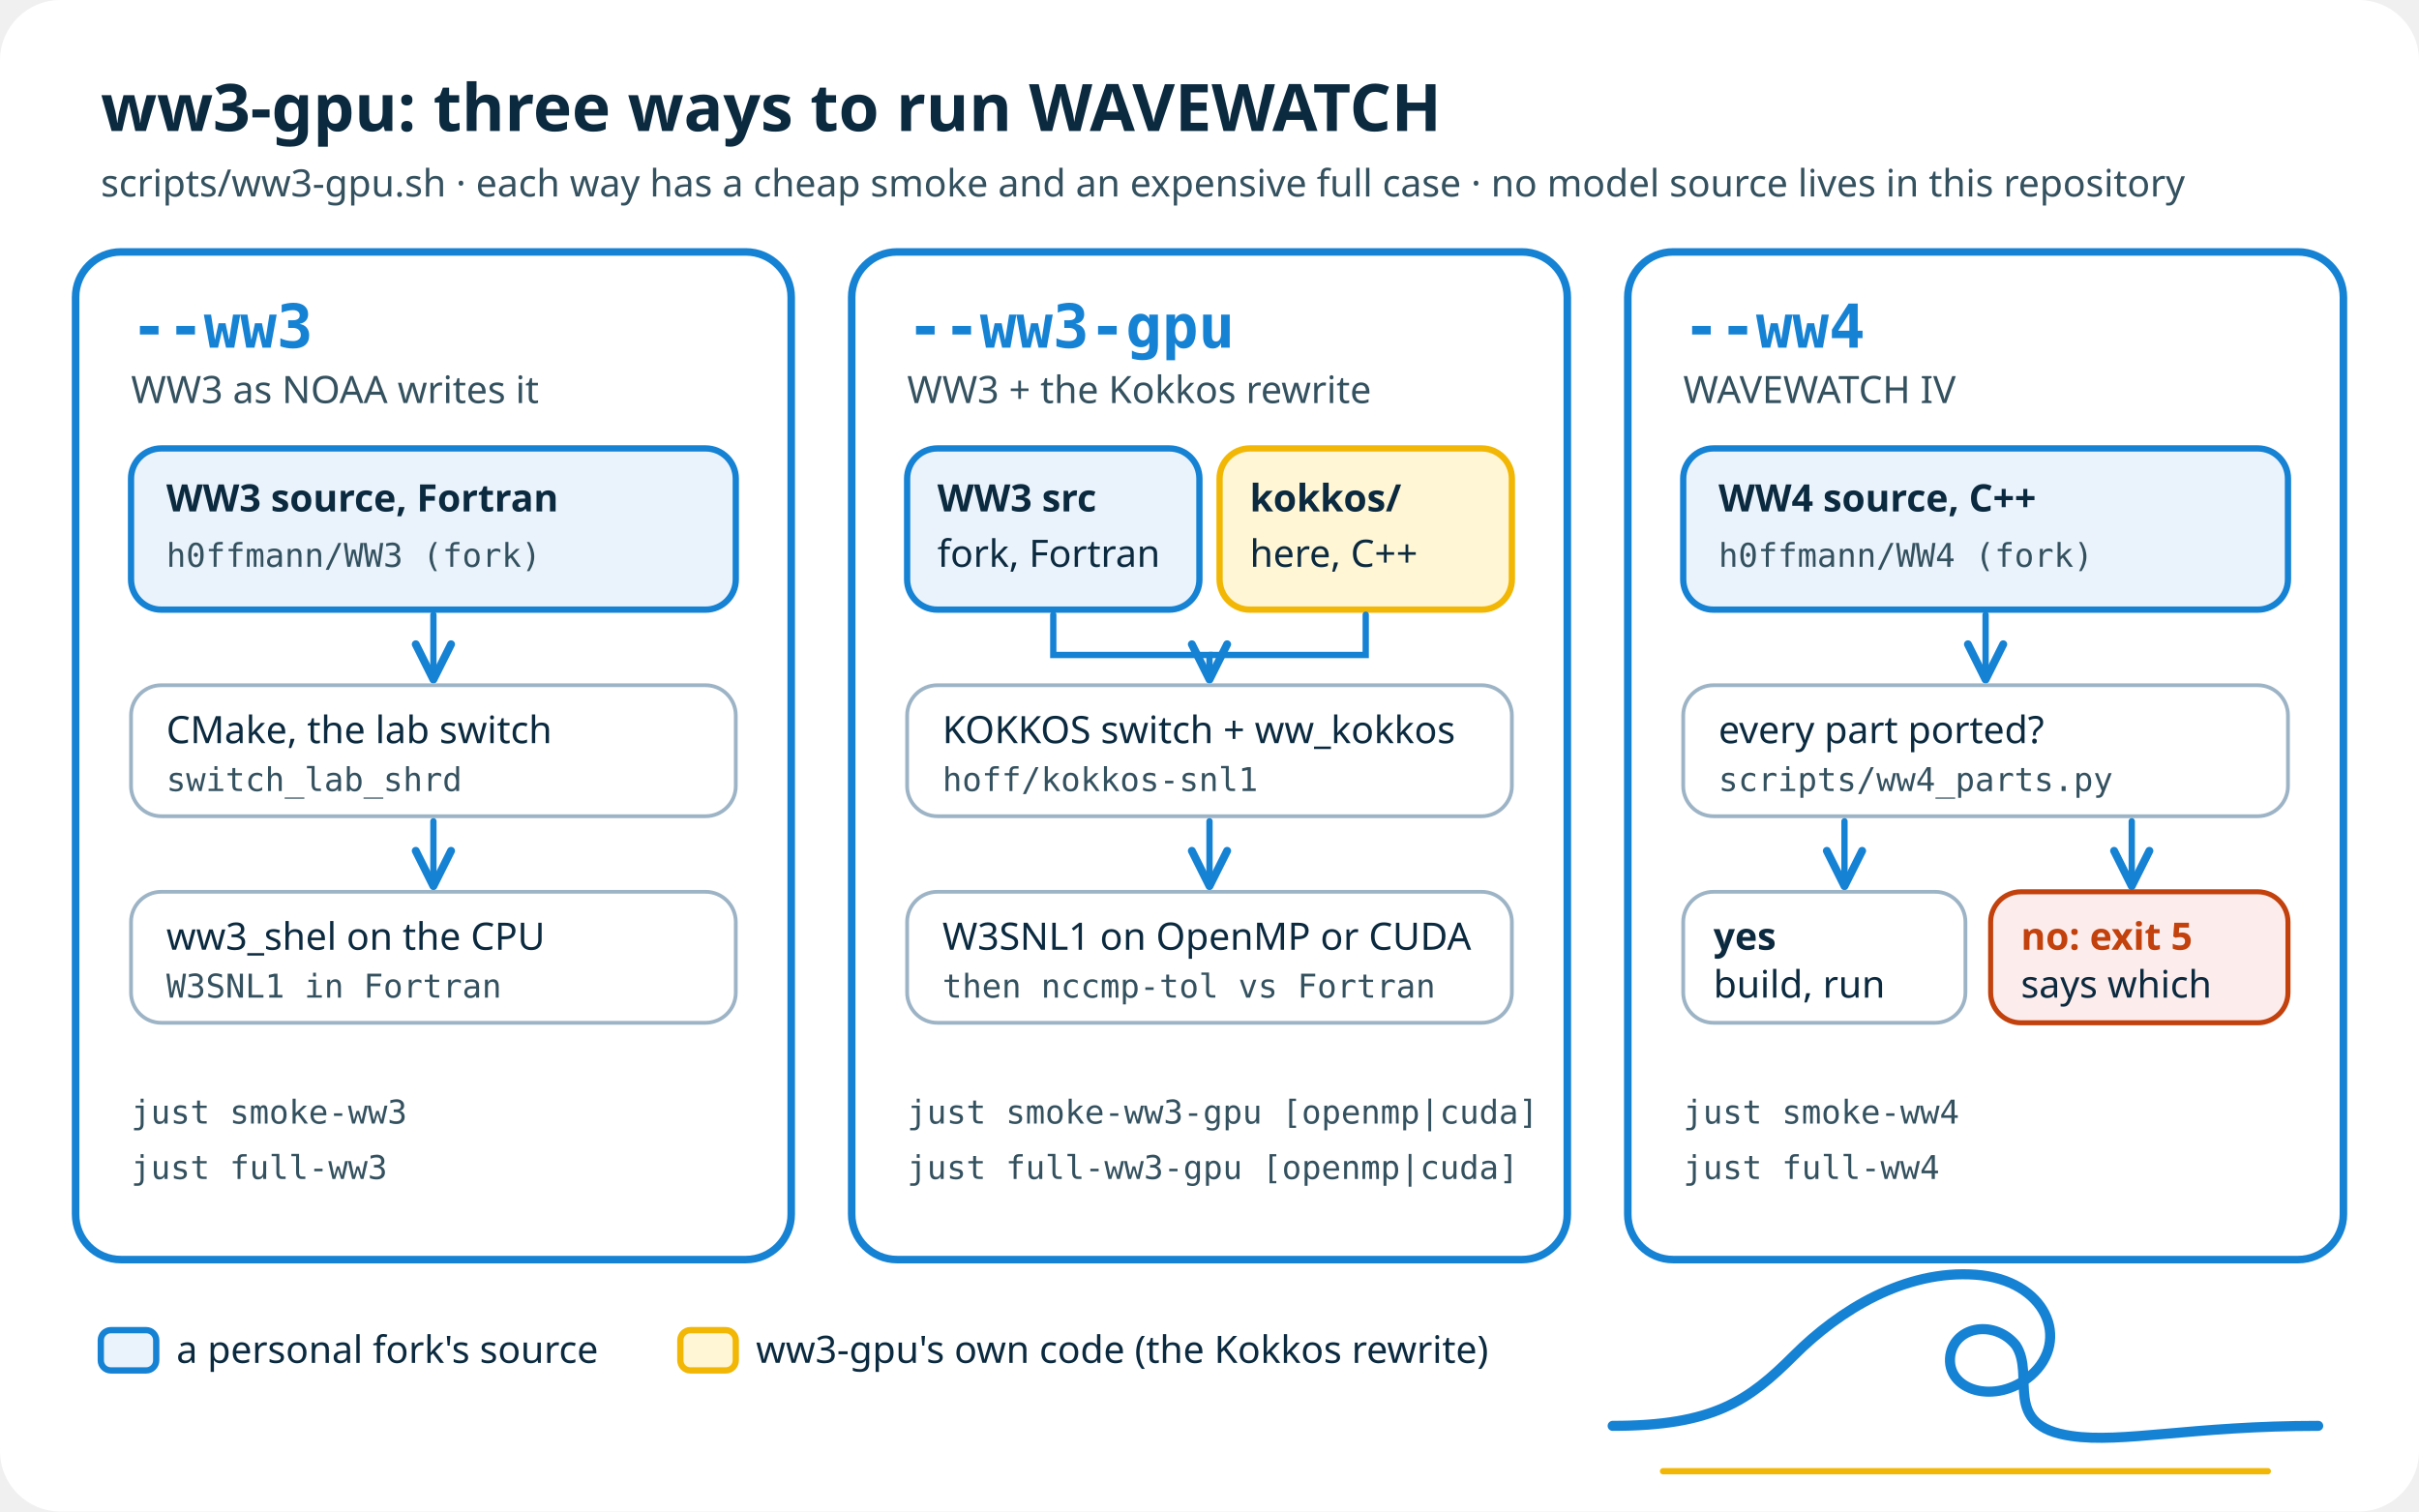
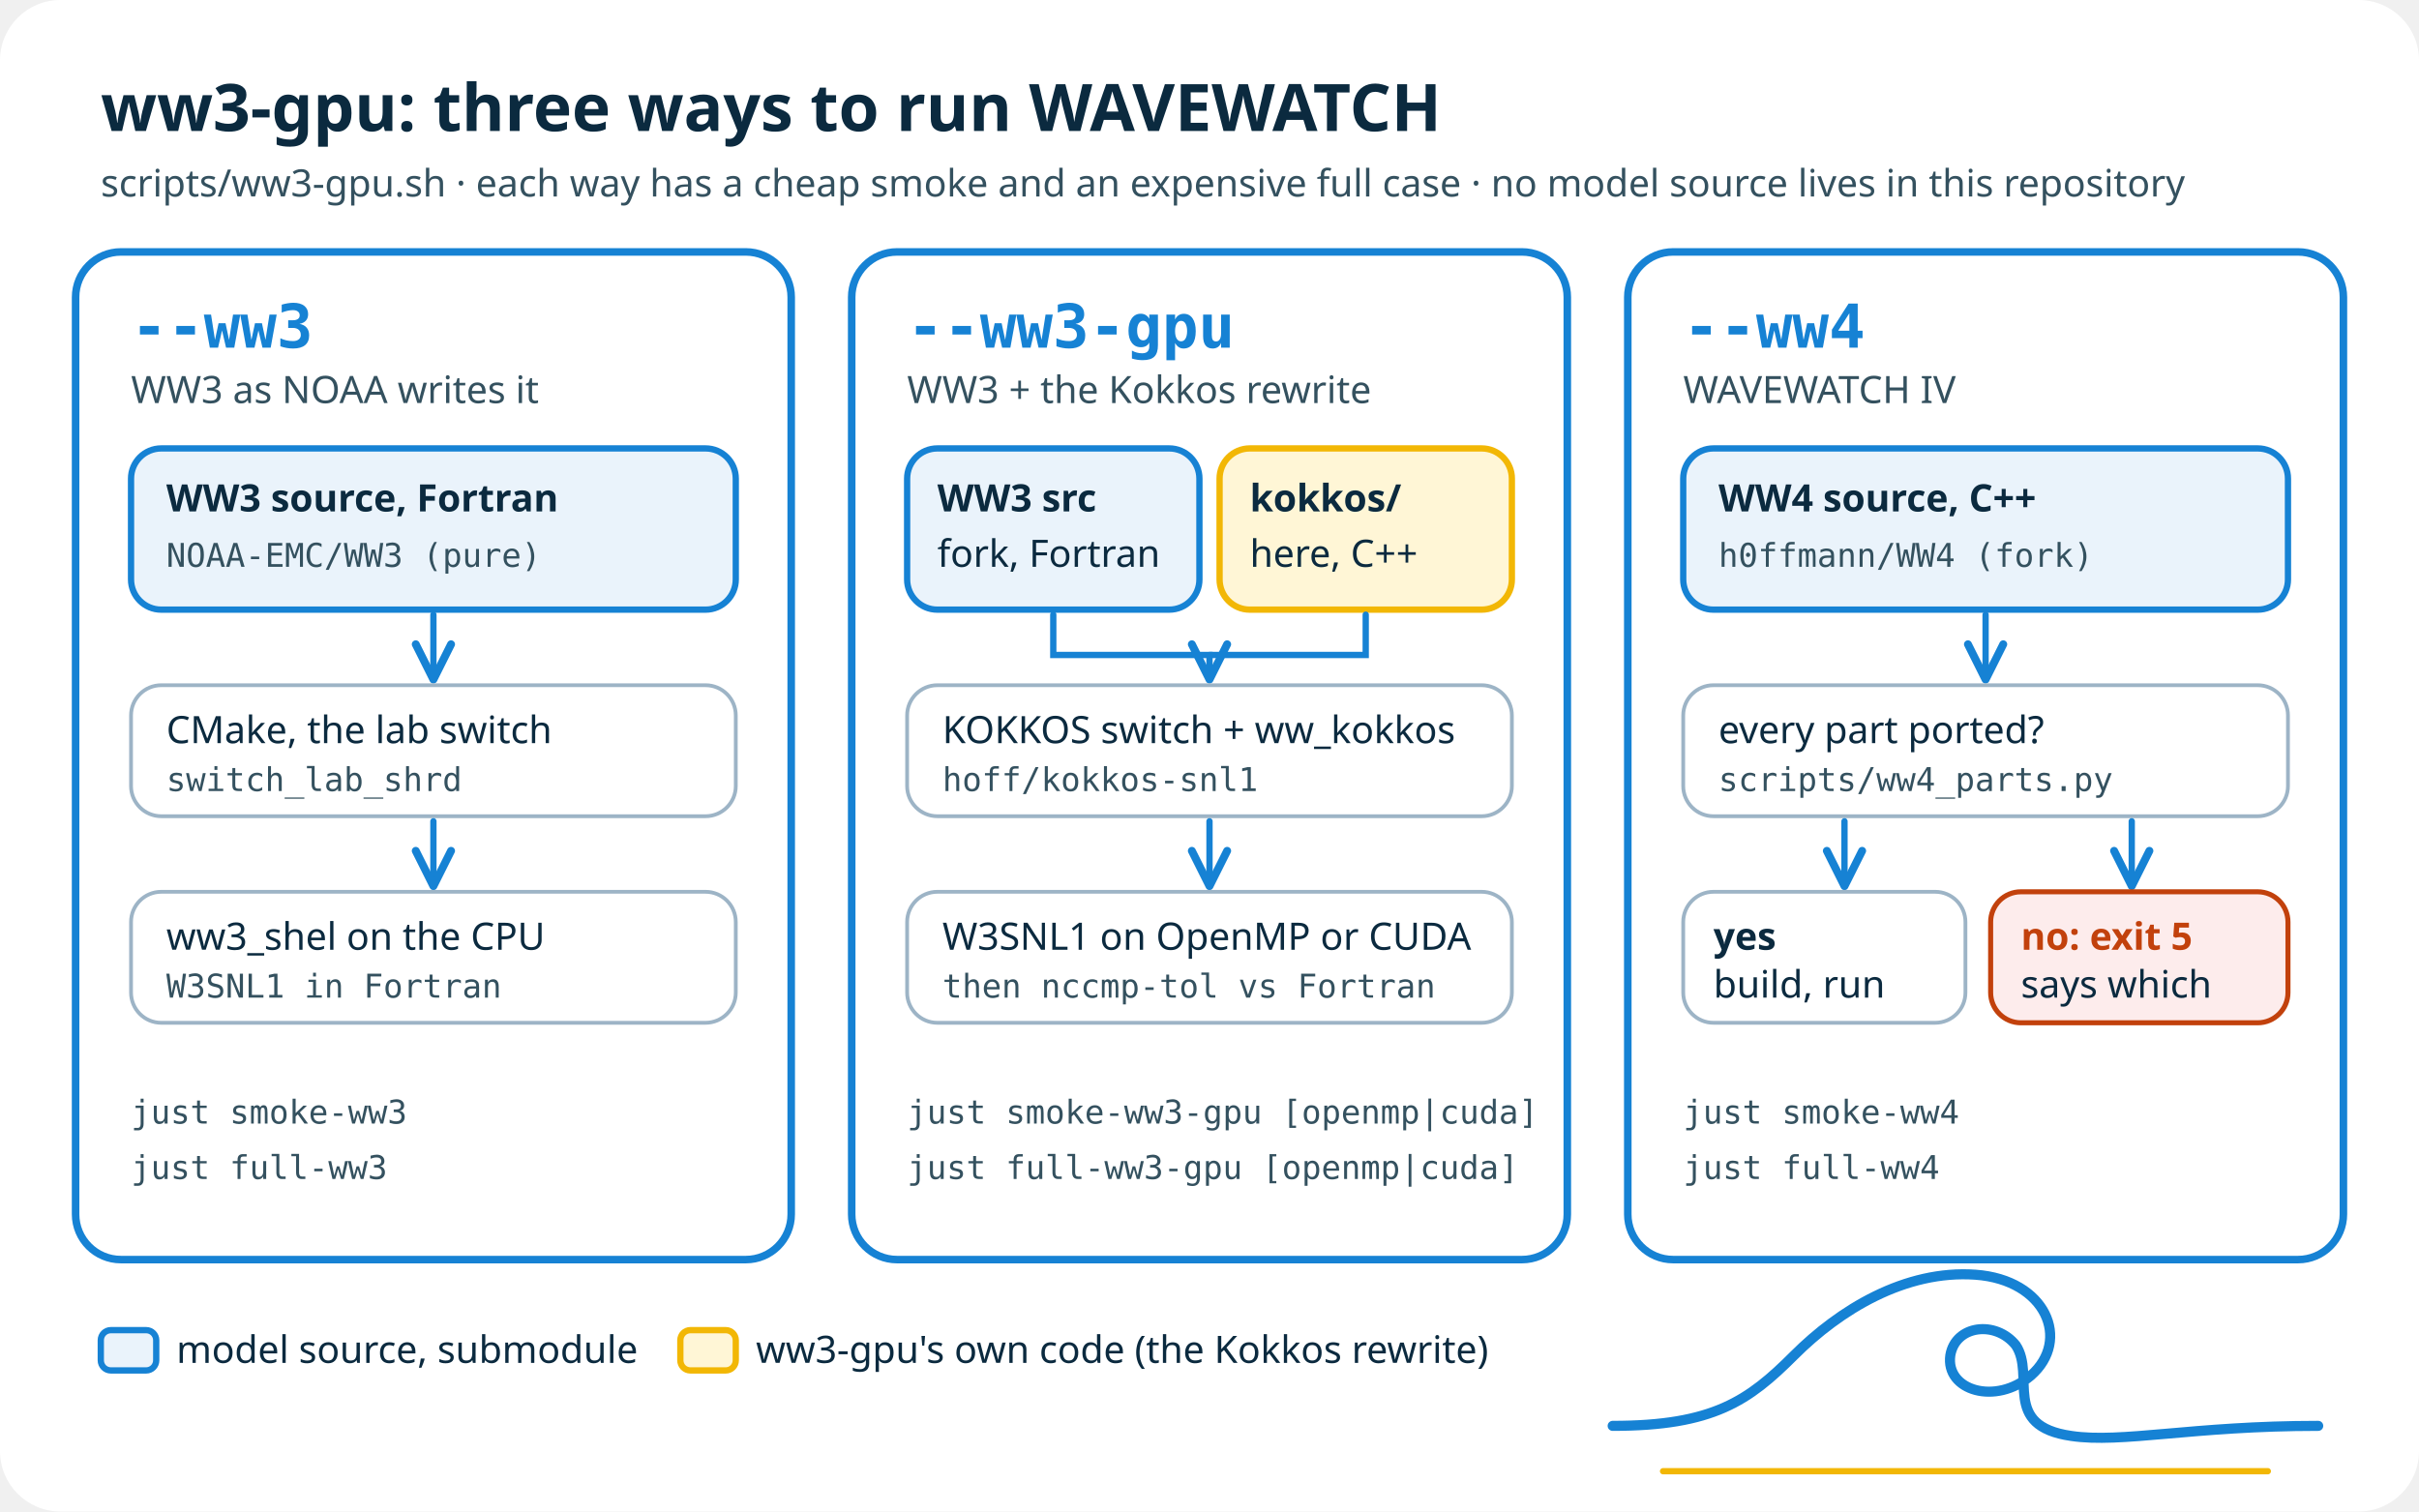
<svg xmlns="http://www.w3.org/2000/svg" viewBox="0 0 960 600" width="960" height="600" role="img" aria-labelledby="title desc" font-family="'Source Sans 3', 'Segoe UI', system-ui, sans-serif">
  <defs>
    <marker id="arrow" viewBox="0 0 10 10" refX="8" refY="5" markerWidth="7" markerHeight="7" orient="auto-start-reverse">
      <path d="M1 1 L9 5 L1 9" fill="none" stroke="#1682D4" stroke-width="1.8" stroke-linecap="round" stroke-linejoin="round" />
    </marker>
    <style>
      .card { fill: #FFFFFF; stroke: #1682D4; stroke-width: 3; }
      .fork { fill: #EAF3FB; stroke: #1682D4; stroke-width: 2.5; }
      .ours { fill: #FFF6D6; stroke: #F2B705; stroke-width: 2.5; }
      .step { fill: #FFFFFF; stroke: #9DB4C6; stroke-width: 1.5; }
      .stop { fill: #FDECEC; stroke: #C2410C; stroke-width: 2; }
      .flow { fill: none; stroke: #1682D4; stroke-width: 2.5; stroke-linecap: round; marker-end: url(#arrow); }
      .h { font-size: 26px; font-weight: 700; fill: #0B2A3F; }
      .flag { font: 700 24px ui-monospace, 'SFMono-Regular', Menlo, monospace; fill: #1682D4; }
      .sub { font-size: 15px; fill: #34515F; }
      .t { font-size: 15px; fill: #0B2A3F; }
      .b { font-size: 15px; font-weight: 700; fill: #0B2A3F; }
      .m { font: 13px ui-monospace, 'SFMono-Regular', Menlo, monospace; fill: #34515F; }
      .red { font-size: 15px; font-weight: 700; fill: #C2410C; }
    </style>
  </defs>
  <rect x="0" y="0" width="960" height="600" rx="24" fill="#FFFFFF" />
  <text x="40" y="52" class="h">ww3-gpu: three ways to run WAVEWATCH</text>
  <text x="40" y="78" class="sub">scripts/ww3-gpu.sh · each way has a cheap smoke and an expensive full case · no model source lives in this repository</text>
  <rect x="30" y="100" width="284" height="400" rx="18" class="card" />
  <text x="52" y="138" class="flag">--ww3</text>
  <text x="52" y="160" class="sub">WW3 as NOAA writes it</text>
  <rect x="52" y="178" width="240" height="64" rx="12" class="fork" />
  <text x="66" y="203" class="b">WW3 source, Fortran</text>
-   <text x="66" y="225" class="m">h0ffmann/WW3 (fork)</text>
+   <text x="66" y="225" class="m">NOAA-EMC/WW3 (pure)</text>
  <path d="M172 244 V 268" class="flow" />
  <rect x="52" y="272" width="240" height="52" rx="12" class="step" />
  <text x="66" y="295" class="t">CMake, the lab switch</text>
  <text x="66" y="314" class="m">switch_lab_shrd</text>
  <path d="M172 326 V 350" class="flow" />
  <rect x="52" y="354" width="240" height="52" rx="12" class="step" />
  <text x="66" y="377" class="t">ww3_shel on the CPU</text>
  <text x="66" y="396" class="m">W3SNL1 in Fortran</text>
  <text x="52" y="446" class="m">just smoke-ww3</text>
  <text x="52" y="468" class="m">just full-ww3</text>
  <rect x="338" y="100" width="284" height="400" rx="18" class="card" />
  <text x="360" y="138" class="flag">--ww3-gpu</text>
  <text x="360" y="160" class="sub">WW3 + the Kokkos rewrite</text>
  <rect x="360" y="178" width="116" height="64" rx="12" class="fork" />
  <text x="372" y="203" class="b">WW3 src</text>
  <text x="372" y="225" class="t">fork, Fortran</text>
  <rect x="484" y="178" width="116" height="64" rx="12" class="ours" />
  <text x="496" y="203" class="b">kokkos/</text>
  <text x="496" y="225" class="t">here, C++</text>
  <path d="M418 244 V 260 H 480 V 268" class="flow" />
  <path d="M542 244 V 260 H 480" fill="none" stroke="#1682D4" stroke-width="2.5" stroke-linecap="round" />
  <rect x="360" y="272" width="240" height="52" rx="12" class="step" />
  <text x="374" y="295" class="t">KOKKOS switch + ww_kokkos</text>
  <text x="374" y="314" class="m">hoff/kokkos-snl1</text>
  <path d="M480 326 V 350" class="flow" />
  <rect x="360" y="354" width="240" height="52" rx="12" class="step" />
  <text x="374" y="377" class="t">W3SNL1 on OpenMP or CUDA</text>
  <text x="374" y="396" class="m">then nccmp-tol vs Fortran</text>
  <text x="360" y="446" class="m">just smoke-ww3-gpu [openmp|cuda]</text>
  <text x="360" y="468" class="m">just full-ww3-gpu  [openmp|cuda]</text>
  <rect x="646" y="100" width="284" height="400" rx="18" class="card" />
  <text x="668" y="138" class="flag">--ww4</text>
  <text x="668" y="160" class="sub">WAVEWATCH IV</text>
  <rect x="668" y="178" width="240" height="64" rx="12" class="fork" />
  <text x="682" y="203" class="b">WW4 source, C++</text>
  <text x="682" y="225" class="m">h0ffmann/WW4 (fork)</text>
  <path d="M788 244 V 268" class="flow" />
  <rect x="668" y="272" width="240" height="52" rx="12" class="step" />
  <text x="682" y="295" class="t">every part ported?</text>
  <text x="682" y="314" class="m">scripts/ww4_parts.py</text>
  <path d="M732 326 V 350" class="flow" />
  <path d="M846 326 V 350" class="flow" />
  <rect x="668" y="354" width="112" height="52" rx="12" class="step" />
  <text x="680" y="377" class="b">yes</text>
  <text x="680" y="396" class="t">build, run</text>
  <rect x="790" y="354" width="118" height="52" rx="12" class="stop" />
  <text x="802" y="377" class="red">no: exit 5</text>
  <text x="802" y="396" class="t">says which</text>
  <text x="668" y="446" class="m">just smoke-ww4</text>
  <text x="668" y="468" class="m">just full-ww4</text>
  <rect x="40" y="528" width="22" height="16" rx="4" class="fork" />
-   <text x="70" y="541" class="t">a personal fork's source</text>
+   <text x="70" y="541" class="t">model source, submodule</text>
  <rect x="270" y="528" width="22" height="16" rx="4" class="ours" />
  <text x="300" y="541" class="t">ww3-gpu's own code (the Kokkos rewrite)</text>
  <path d="M640 566 C 680 566, 694 556, 712 538 C 730 520, 756 504, 784 506 C 812 508, 822 532, 806 546 C 792 558, 772 552, 774 538 C 776 526, 792 524, 800 534 C 808 546, 794 566, 822 570 C 842 573, 870 566, 920 566" fill="none" stroke="#1682D4" stroke-width="4" stroke-linecap="round" stroke-linejoin="round" />
  <path d="M660 584 H 900" fill="none" stroke="#F2B705" stroke-width="2.5" stroke-linecap="round" />
</svg>
